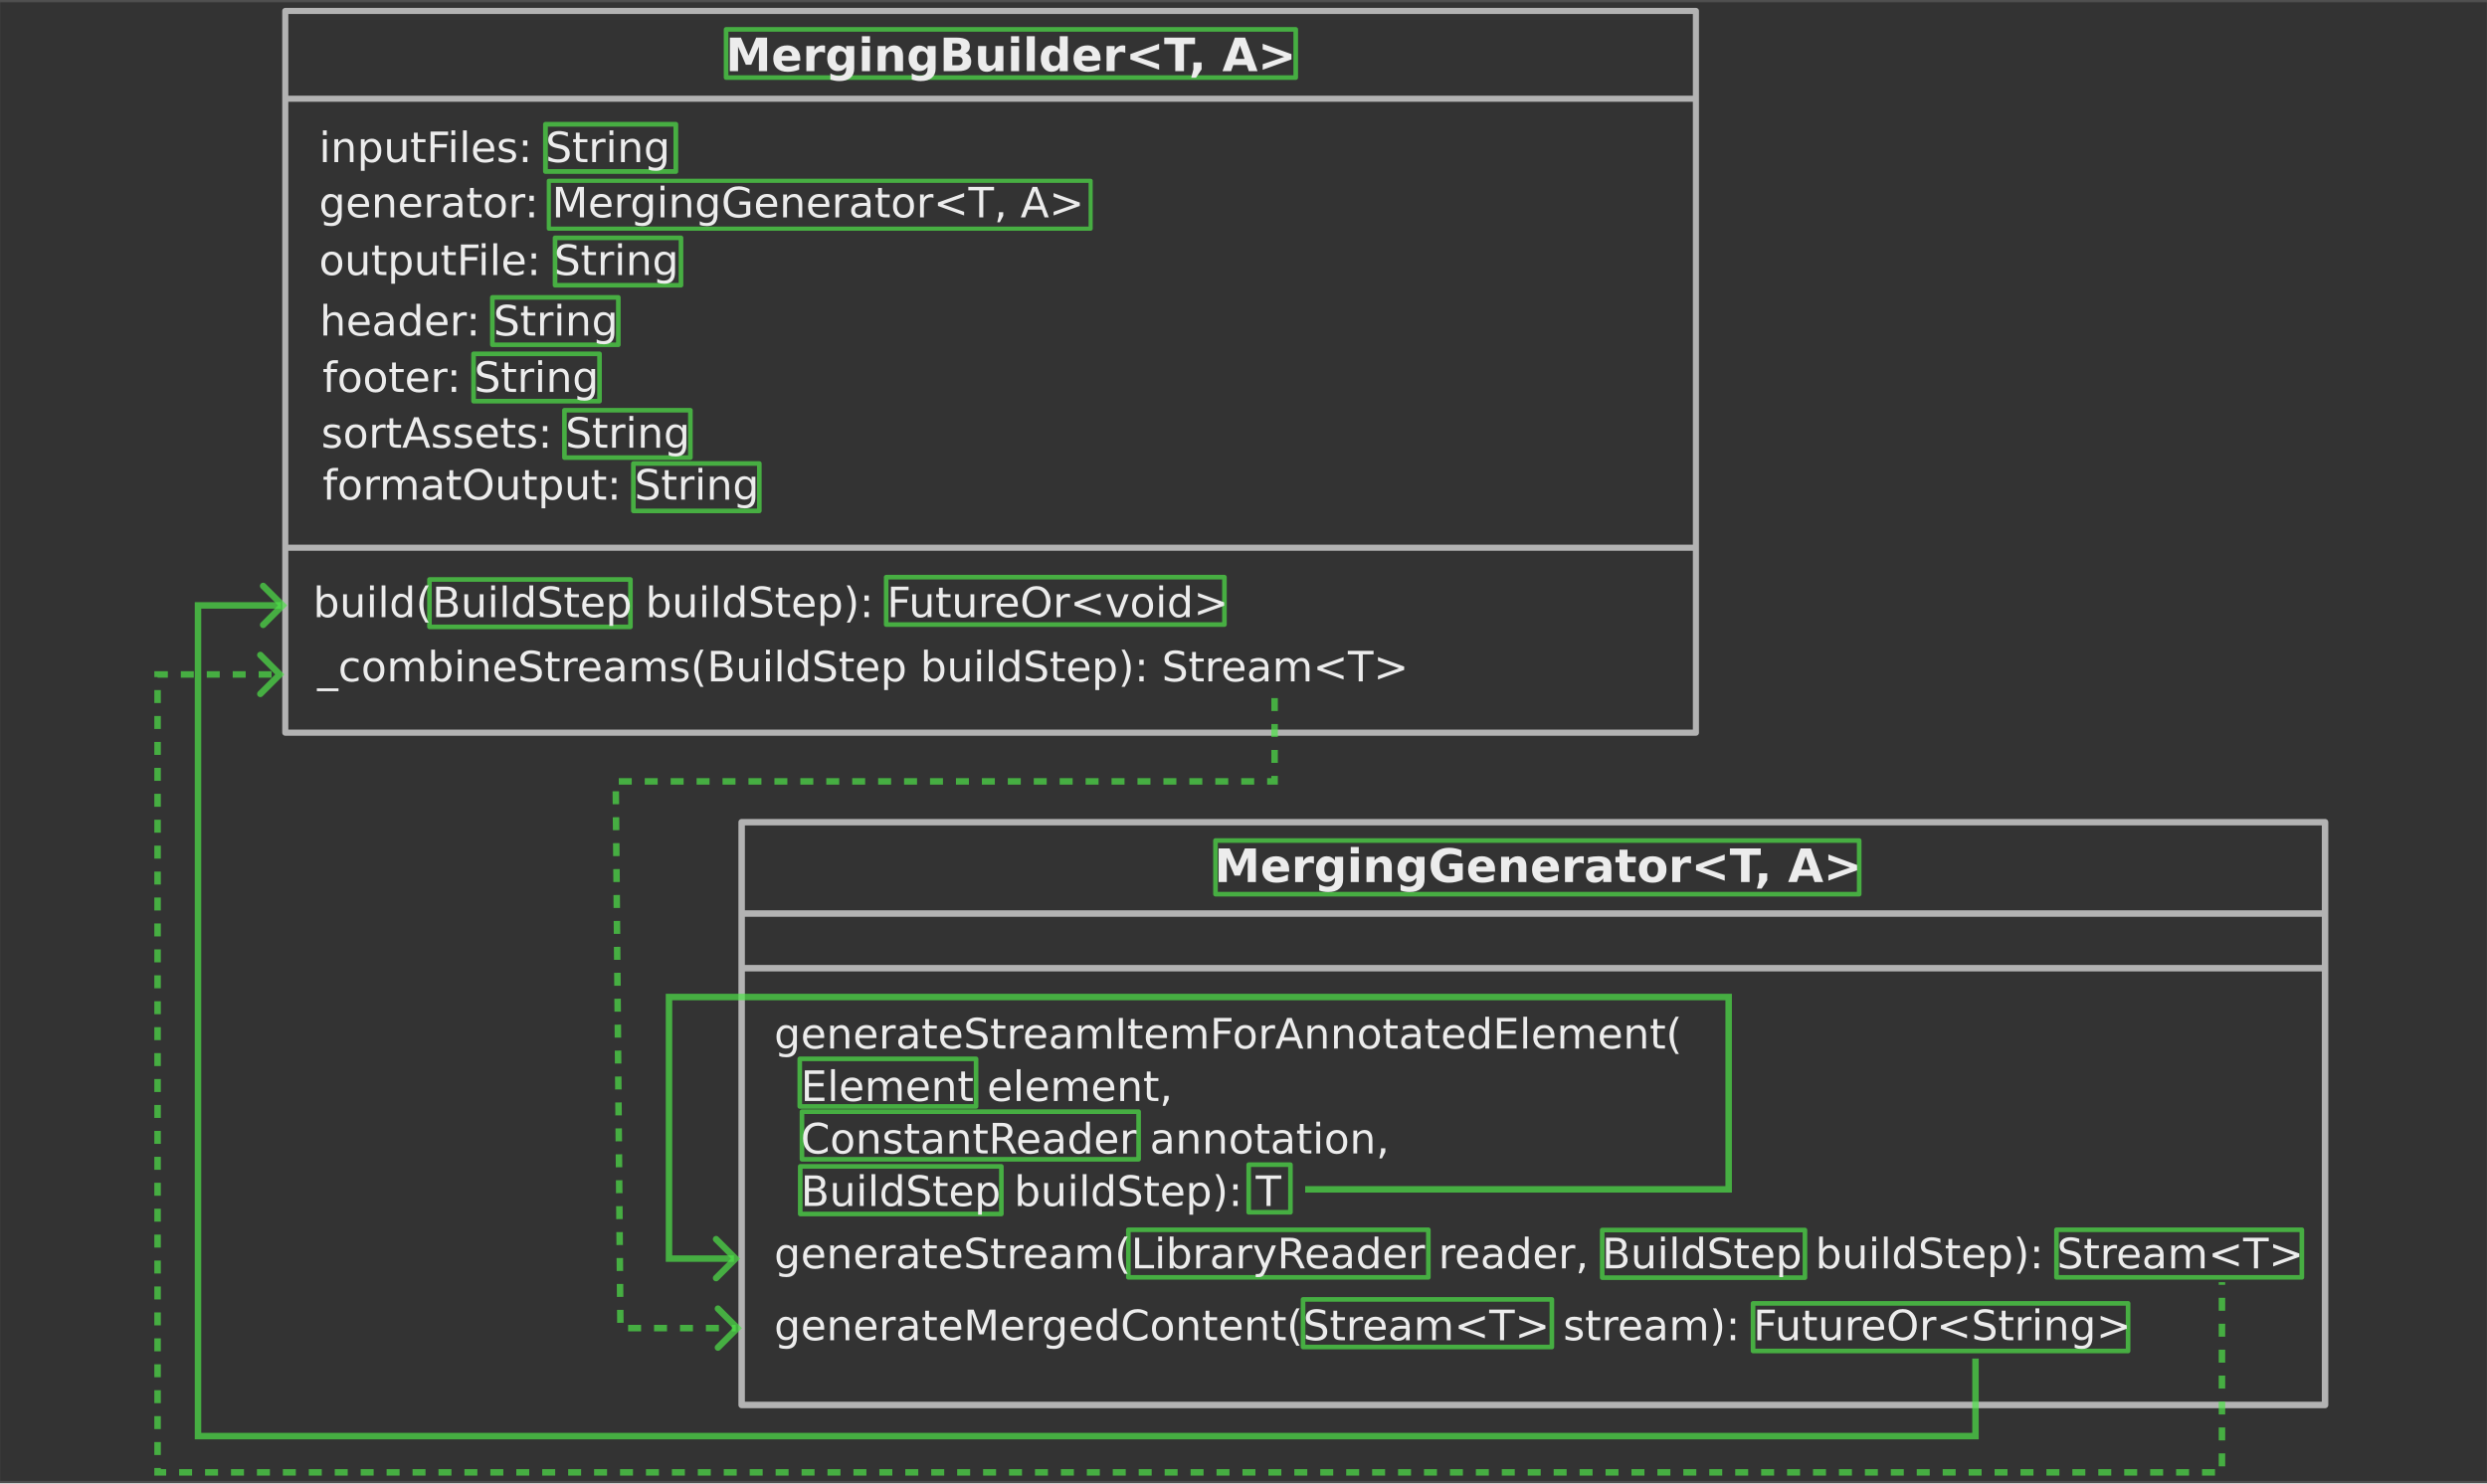
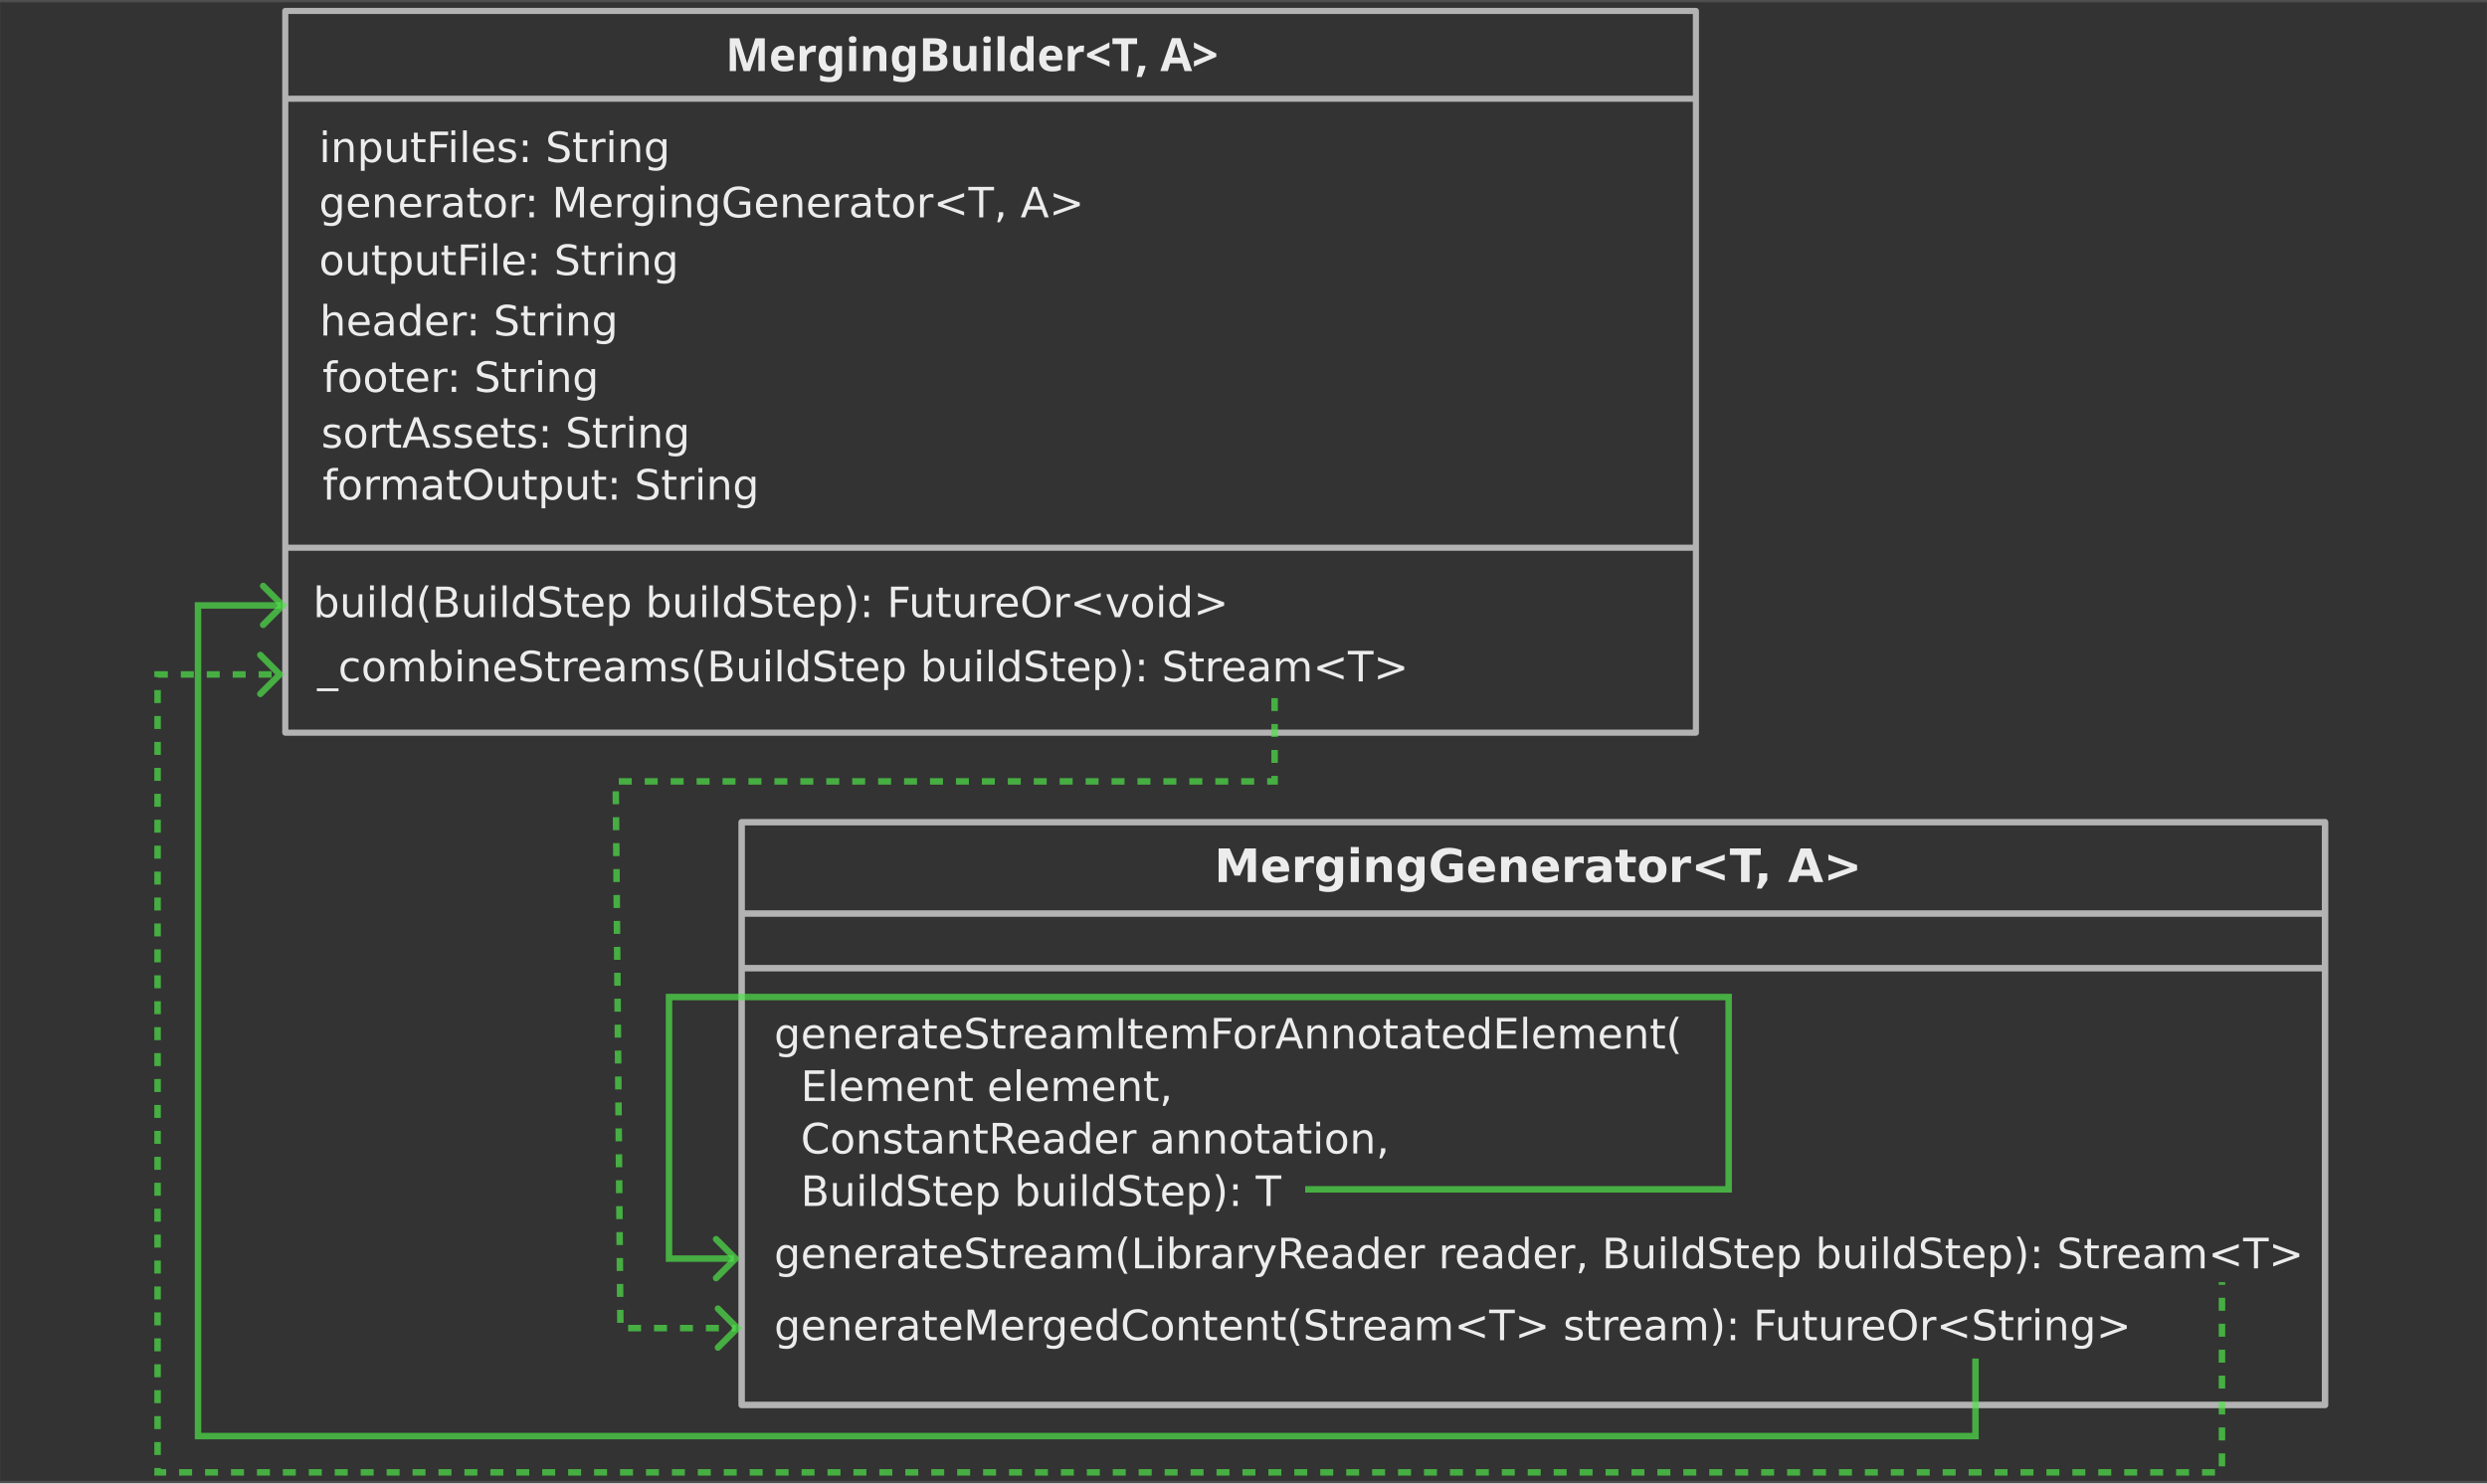
<svg xmlns="http://www.w3.org/2000/svg" width="285mm" height="170mm" viewBox="0 0 285 170" version="1.1" id="svg8">
  <defs id="defs2">
    <marker style="overflow:visible" id="marker14774" refX="0" refY="0" orient="auto-start-reverse" markerWidth="4.207" markerHeight="7" viewBox="0 0 4.207 7" preserveAspectRatio="xMidYMid">
      <path style="fill:none;stroke:context-stroke;stroke-width:1;stroke-linecap:round" d="M 3,-3 0,0 3,3" id="path14772" transform="rotate(180,0.125,0)" />
    </marker>
    <marker style="overflow:visible" id="Arrow3" refX="0" refY="0" orient="auto-start-reverse" markerWidth="4.207" markerHeight="7" viewBox="0 0 4.207 7" preserveAspectRatio="xMidYMid">
      <path style="fill:none;stroke:context-stroke;stroke-width:1;stroke-linecap:round" d="M 3,-3 0,0 3,3" id="arrow3" transform="rotate(180,0.125,0)" />
    </marker>
    <marker orient="auto" refY="0" refX="0" id="marker2854" style="overflow:visible">
      <path id="path2852" d="M 5.77,0 -2.88,5 V -5 Z" style="fill:#800080;fill-opacity:1;fill-rule:evenodd;stroke:#800080;stroke-width:1pt;stroke-opacity:1" transform="scale(0.4)" />
    </marker>
    <marker orient="auto" refY="0" refX="0" id="marker2850" style="overflow:visible">
      <path id="path2848" d="M 5.77,0 -2.88,5 V -5 Z" style="fill:#800080;fill-opacity:1;fill-rule:evenodd;stroke:#800080;stroke-width:1pt;stroke-opacity:1" transform="scale(0.4)" />
    </marker>
    <marker orient="auto" refY="0" refX="0" id="marker2846" style="overflow:visible">
      <path id="path2844" d="M 5.77,0 -2.88,5 V -5 Z" style="fill:#800080;fill-opacity:1;fill-rule:evenodd;stroke:#800080;stroke-width:1pt;stroke-opacity:1" transform="scale(0.4)" />
    </marker>
    <marker orient="auto" refY="0" refX="0" id="marker2834" style="overflow:visible">
      <path id="path2832" d="M 5.77,0 -2.88,5 V -5 Z" style="fill:#f59a11;fill-opacity:1;fill-rule:evenodd;stroke:#f59a11;stroke-width:1pt;stroke-opacity:1" transform="scale(0.4)" />
    </marker>
    <marker orient="auto" refY="0" refX="0" id="marker2828" style="overflow:visible">
      <path id="path2634" d="M 5.77,0 -2.88,5 V -5 Z" style="fill:#f59a11;fill-opacity:1;fill-rule:evenodd;stroke:#f59a11;stroke-width:1pt;stroke-opacity:1" transform="scale(0.4)" />
    </marker>
    <marker orient="auto" refY="0" refX="0" id="marker2825" style="overflow:visible">
      <path id="path2823" d="M 5.77,0 -2.88,5 V -5 Z" style="fill:#f59a11;fill-opacity:1;fill-rule:evenodd;stroke:#f59a11;stroke-width:1pt;stroke-opacity:1" transform="scale(-0.4)" />
    </marker>
    <marker orient="auto" refY="0" refX="0" id="marker2817" style="overflow:visible">
      <path id="path2815" d="M 5.77,0 -2.88,5 V -5 Z" style="fill:#f59a11;fill-opacity:1;fill-rule:evenodd;stroke:#f59a11;stroke-width:1pt;stroke-opacity:1" transform="scale(-0.4)" />
    </marker>
    <marker orient="auto" refY="0" refX="0" id="marker2801" style="overflow:visible">
      <path id="path2799" d="M 5.77,0 -2.88,5 V -5 Z" style="fill:#f59a11;fill-opacity:1;fill-rule:evenodd;stroke:#f59a11;stroke-width:1pt;stroke-opacity:1" transform="scale(-0.4)" />
    </marker>
    <marker orient="auto" refY="0" refX="0" id="marker2793" style="overflow:visible">
      <path id="path2791" d="M 5.77,0 -2.88,5 V -5 Z" style="fill:#f59a11;fill-opacity:1;fill-rule:evenodd;stroke:#f59a11;stroke-width:1pt;stroke-opacity:1" transform="scale(-0.4)" />
    </marker>
    <marker orient="auto" refY="0" refX="0" id="marker2781" style="overflow:visible">
      <path id="path2779" d="M 5.77,0 -2.88,5 V -5 Z" style="fill:#f59a11;fill-opacity:1;fill-rule:evenodd;stroke:#f59a11;stroke-width:1pt;stroke-opacity:1" transform="scale(-0.4)" />
    </marker>
    <marker orient="auto" refY="0" refX="0" id="marker2773" style="overflow:visible">
      <path id="path2771" d="M 5.77,0 -2.88,5 V -5 Z" style="fill:#f59a11;fill-opacity:1;fill-rule:evenodd;stroke:#f59a11;stroke-width:1pt;stroke-opacity:1" transform="scale(-0.4)" />
    </marker>
    <marker orient="auto" refY="0" refX="0" id="marker2765" style="overflow:visible">
      <path id="path2763" d="M 5.77,0 -2.88,5 V -5 Z" style="fill:#f59a11;fill-opacity:1;fill-rule:evenodd;stroke:#f59a11;stroke-width:1pt;stroke-opacity:1" transform="scale(-0.4)" />
    </marker>
    <marker orient="auto" refY="0" refX="0" id="marker2761" style="overflow:visible">
      <path id="path2759" d="M 5.77,0 -2.88,5 V -5 Z" style="fill:#f59a11;fill-opacity:1;fill-rule:evenodd;stroke:#f59a11;stroke-width:1pt;stroke-opacity:1" transform="scale(-0.8)" />
    </marker>
    <marker orient="auto" refY="0" refX="0" id="marker2755" style="overflow:visible">
      <path id="path2625" d="M 5.77,0 -2.88,5 V -5 Z" style="fill:#f59a11;fill-opacity:1;fill-rule:evenodd;stroke:#f59a11;stroke-width:1pt;stroke-opacity:1" transform="scale(-0.4)" />
    </marker>
    <marker orient="auto" refY="0" refX="0" id="marker2752" style="overflow:visible">
      <path id="path2622" d="M 5.77,0 -2.88,5 V -5 Z" style="fill:#000000;fill-opacity:1;fill-rule:evenodd;stroke:#f59a11;stroke-width:1pt;stroke-opacity:1" transform="scale(-0.8)" />
    </marker>
    <marker orient="auto" refY="0" refX="0" id="marker2483" style="overflow:visible">
      <path id="path2481" d="M 5.77,0 -2.88,5 V -5 Z" style="fill:#f59a11;fill-opacity:1;fill-rule:evenodd;stroke:#f59a11;stroke-width:1pt;stroke-opacity:1" transform="scale(-0.4)" />
    </marker>
    <marker orient="auto" refY="0" refX="0" id="marker2475" style="overflow:visible">
      <path id="path2473" d="M 5.77,0 -2.88,5 V -5 Z" style="fill:#f59a11;fill-opacity:1;fill-rule:evenodd;stroke:#f59a11;stroke-width:1pt;stroke-opacity:1" transform="scale(-0.4)" />
    </marker>
    <marker style="overflow:visible" id="marker2453" refX="0" refY="0" orient="auto">
      <path transform="scale(-0.4)" style="fill:#f59a11;fill-opacity:1;fill-rule:evenodd;stroke:#f59a11;stroke-width:1pt;stroke-opacity:1" d="M 5.77,0 -2.88,5 V -5 Z" id="path2451" />
    </marker>
    <marker orient="auto" refY="0" refX="0" id="marker12224" style="overflow:visible">
      <path id="path12222" d="M 5.77,0 -2.88,5 V -5 Z" style="fill:#f59a11;fill-opacity:1;fill-rule:evenodd;stroke:#f59a11;stroke-width:1pt;stroke-opacity:1" transform="scale(-0.4)" />
    </marker>
    <marker orient="auto" refY="0" refX="0" id="marker10408" style="overflow:visible">
      <path id="path10406" d="M 5.77,0 -2.88,5 V -5 Z" style="fill:#f59a11;fill-opacity:1;fill-rule:evenodd;stroke:#f59a11;stroke-width:1pt;stroke-opacity:1" transform="scale(-0.4)" />
    </marker>
    <marker orient="auto" refY="0" refX="0" id="marker9594" style="overflow:visible">
      <path id="path9592" d="M 5.77,0 -2.88,5 V -5 Z" style="fill:#f59a11;fill-opacity:1;fill-rule:evenodd;stroke:#f59a11;stroke-width:1pt;stroke-opacity:1" transform="scale(-0.4)" />
    </marker>
    <marker orient="auto" refY="0" refX="0" id="marker8846" style="overflow:visible">
      <path id="path8844" d="M 5.77,0 -2.88,5 V -5 Z" style="fill:#f59a11;fill-opacity:1;fill-rule:evenodd;stroke:#f59a11;stroke-width:1pt;stroke-opacity:1" transform="scale(-0.4)" />
    </marker>
    <marker orient="auto" refY="0" refX="0" id="marker7900" style="overflow:visible">
      <path id="path7898" d="M 5.77,0 -2.88,5 V -5 Z" style="fill:#f59a11;fill-opacity:1;fill-rule:evenodd;stroke:#f59a11;stroke-width:1pt;stroke-opacity:1" transform="scale(-0.4)" />
    </marker>
    <marker orient="auto" refY="0" refX="0" id="marker6672" style="overflow:visible">
      <path id="path6670" d="M 5.77,0 -2.88,5 V -5 Z" style="fill:#f59a11;fill-opacity:1;fill-rule:evenodd;stroke:#f59a11;stroke-width:1pt;stroke-opacity:1" transform="scale(-0.4)" />
    </marker>
    <marker orient="auto" refY="0" refX="0" id="marker4250" style="overflow:visible">
      <path id="path4248" d="M 5.77,0 -2.88,5 V -5 Z" style="fill:#f59a11;fill-opacity:1;fill-rule:evenodd;stroke:#f59a11;stroke-width:1pt;stroke-opacity:1" transform="scale(-0.4)" />
    </marker>
    <marker style="overflow:visible" id="marker3268" refX="0" refY="0" orient="auto">
      <path transform="scale(-0.4)" style="fill:#f59a11;fill-opacity:1;fill-rule:evenodd;stroke:#f59a11;stroke-width:1pt;stroke-opacity:1" d="M 5.77,0 -2.88,5 V -5 Z" id="path3266" />
    </marker>
    <marker style="overflow:visible" id="marker3012" refX="0" refY="0" orient="auto">
      <path transform="scale(-0.4)" style="fill:#f59a11;fill-opacity:1;fill-rule:evenodd;stroke:#f59a11;stroke-width:1pt;stroke-opacity:1" d="M 5.77,0 -2.88,5 V -5 Z" id="path3010" />
    </marker>
    <marker orient="auto" refY="0" refX="0" id="marker1634" style="overflow:visible">
      <path id="path1632" d="M 5.77,0 -2.88,5 V -5 Z" style="fill:#f59a11;fill-opacity:1;fill-rule:evenodd;stroke:#f59a11;stroke-width:1pt;stroke-opacity:1" transform="scale(-0.8)" />
    </marker>
    <marker orient="auto" refY="0" refX="0" id="marker1564" style="overflow:visible">
      <path id="path1562" style="fill:#f59a11;fill-opacity:1;fill-rule:evenodd;stroke:#f59a11;stroke-width:0.625;stroke-linejoin:round;stroke-opacity:1" d="M 8.719,4.034 -2.207,0.016 8.719,-4.002 c -1.745,2.372 -1.735,5.617 -6e-7,8.035 z" transform="matrix(1.1,0,0,1.1,1.1,0)" />
    </marker>
    <marker orient="auto" refY="0" refX="0" id="TriangleInL" style="overflow:visible">
      <path id="path1093" d="M 5.77,0 -2.88,5 V -5 Z" style="fill:#f59a11;fill-opacity:1;fill-rule:evenodd;stroke:#f59a11;stroke-width:1pt;stroke-opacity:1" transform="scale(-0.8)" />
    </marker>
    <marker orient="auto" refY="0" refX="0" id="EmptyTriangleOutL" style="overflow:visible">
      <path id="path1120" d="M 5.77,0 -2.88,5 V -5 Z" style="fill:#ffffff;fill-rule:evenodd;stroke:#f59a11;stroke-width:1pt;stroke-opacity:1" transform="matrix(0.8,0,0,0.8,-4.8,0)" />
    </marker>
    <marker orient="auto" refY="0" refX="0" id="Arrow1Mend" style="overflow:visible">
      <path id="path969" d="M 0,0 5,-5 -12.5,0 5,5 Z" style="fill:#f59a11;fill-opacity:1;fill-rule:evenodd;stroke:#f59a11;stroke-width:1pt;stroke-opacity:1" transform="matrix(-0.4,0,0,-0.4,-4,0)" />
    </marker>
    <marker orient="auto" refY="0" refX="0" id="Arrow1Send" style="overflow:visible">
      <path id="path975" d="M 0,0 5,-5 -12.5,0 5,5 Z" style="fill:#f59a11;fill-opacity:1;fill-rule:evenodd;stroke:#f59a11;stroke-width:1pt;stroke-opacity:1" transform="matrix(-0.2,0,0,-0.2,-1.2,0)" />
    </marker>
    <marker orient="auto" refY="0" refX="0" id="TriangleOutM" style="overflow:visible">
      <path id="path1105" d="M 5.77,0 -2.88,5 V -5 Z" style="fill:#f59a11;fill-opacity:1;fill-rule:evenodd;stroke:#f59a11;stroke-width:1pt;stroke-opacity:1" transform="scale(0.4)" />
    </marker>
    <marker orient="auto" refY="0" refX="0" id="TriangleInM" style="overflow:visible">
      <path id="path1096" d="M 5.77,0 -2.88,5 V -5 Z" style="fill:#f59a11;fill-opacity:1;fill-rule:evenodd;stroke:#f59a11;stroke-width:1pt;stroke-opacity:1" transform="scale(-0.4)" />
    </marker>
    <marker orient="auto" refY="0" refX="0" id="Arrow2Lstart" style="overflow:visible">
      <path id="path978" style="fill:#f59a11;fill-opacity:1;fill-rule:evenodd;stroke:#f59a11;stroke-width:0.625;stroke-linejoin:round;stroke-opacity:1" d="M 8.719,4.034 -2.207,0.016 8.719,-4.002 c -1.745,2.372 -1.735,5.617 -6e-7,8.035 z" transform="matrix(1.1,0,0,1.1,1.1,0)" />
    </marker>
    <marker orient="auto" refY="0" refX="0" id="Arrow1Lstart" style="overflow:visible">
      <path id="path960" d="M 0,0 5,-5 -12.5,0 5,5 Z" style="fill:#f59a11;fill-opacity:1;fill-rule:evenodd;stroke:#f59a11;stroke-width:1pt;stroke-opacity:1" transform="matrix(0.8,0,0,0.8,10,0)" />
    </marker>
  </defs>
  <g id="layer1" transform="translate(-19.96834,-82.78558)">
    <text xml:space="preserve" style="font-style:normal;font-variant:normal;font-weight:bold;font-stretch:normal;font-size:3.881px;line-height:1.25;font-family:'DejaVu Sans';-inkscape-font-specification:'DejaVu Sans Bold';letter-spacing:-5.292px;word-spacing:0px;writing-mode:tb-rl;fill:#000000;fill-opacity:1;stroke:none;stroke-width:0.265" x="52.151" y="265.621" id="text934" />
    <text xml:space="preserve" style="font-style:normal;font-variant:normal;font-weight:bold;font-stretch:normal;font-size:3.881px;line-height:1.25;font-family:'DejaVu Sans';-inkscape-font-specification:'DejaVu Sans Bold';letter-spacing:-5.292px;word-spacing:0px;fill:#000000;fill-opacity:1;stroke:none;stroke-width:0.265" x="56.436" y="267.246" id="text938" />
    <text xml:space="preserve" style="font-style:normal;font-variant:normal;font-weight:bold;font-stretch:normal;font-size:3.881px;line-height:1.25;font-family:'DejaVu Sans';-inkscape-font-specification:'DejaVu Sans Bold';letter-spacing:-5.292px;word-spacing:0px;fill:#000000;fill-opacity:1;stroke:none;stroke-width:0.265" x="68.552" y="265.522" id="text946" />
    <flowRoot xml:space="preserve" id="flowRoot948" style="font-style:normal;font-variant:normal;font-weight:bold;font-stretch:normal;font-size:14.667px;line-height:1.25;font-family:'DejaVu Sans';-inkscape-font-specification:'DejaVu Sans Bold';letter-spacing:-20px;word-spacing:0px;fill:#000000;fill-opacity:1;stroke:none" transform="matrix(0.2645833,0,0,0.2645833,26.24471,211.8462)">
      <flowRegion id="flowRegion950">
        <rect id="rect952" width="63.104" height="31.831" x="88.42" y="200.079" />
      </flowRegion>
      <flowPara id="flowPara954" />
    </flowRoot>
    <flowRoot xml:space="preserve" id="flowRoot956" style="font-style:normal;font-variant:normal;font-weight:bold;font-stretch:normal;font-size:14.667px;line-height:1.25;font-family:'DejaVu Sans';-inkscape-font-specification:'DejaVu Sans Bold';letter-spacing:-20px;word-spacing:0px;fill:#000000;fill-opacity:1;stroke:none" transform="matrix(0.2645833,0,0,0.2645833,26.24471,211.8462)">
      <flowRegion id="flowRegion958">
        <rect id="rect960" width="56.03" height="30.342" x="76.878" y="197.659" />
      </flowRegion>
      <flowPara id="flowPara962" />
    </flowRoot>
    <text xml:space="preserve" style="font-style:normal;font-variant:normal;font-weight:bold;font-stretch:normal;font-size:3.881px;line-height:1.25;font-family:'DejaVu Sans';-inkscape-font-specification:'DejaVu Sans Bold';letter-spacing:-5.292px;word-spacing:0px;direction:ltr;fill:#000000;fill-opacity:1;stroke:none;stroke-width:0.265" x="69.783" y="268.724" id="text966" />
    <flowRoot xml:space="preserve" id="flowRoot972" style="font-style:normal;font-variant:normal;font-weight:bold;font-stretch:normal;font-size:14.667px;line-height:1.25;font-family:'DejaVu Sans';-inkscape-font-specification:'DejaVu Sans Bold';letter-spacing:100px;word-spacing:0px;direction:rtl;fill:#000000;fill-opacity:1;stroke:none" transform="matrix(0.2645833,0,0,0.2645833,26.24471,211.8462)">
      <flowRegion id="flowRegion974" style="letter-spacing:100px">
        <rect id="rect976" width="234.545" height="42.255" x="148.917" y="188.166" style="letter-spacing:100px" />
      </flowRegion>
      <flowPara id="flowPara978" />
    </flowRoot>
    <flowRoot xml:space="preserve" id="flowRoot1254" style="font-style:normal;font-variant:normal;font-weight:bold;font-stretch:normal;font-size:14.667px;line-height:1.25;font-family:'DejaVu Sans';-inkscape-font-specification:'DejaVu Sans Bold';letter-spacing:0px;word-spacing:0px;direction:rtl;fill:#000000;fill-opacity:1;stroke:none">
      <flowRegion id="flowRegion1256">
        <rect id="rect1258" width="130.303" height="31.645" x="149.662" y="-572.6" />
      </flowRegion>
      <flowPara id="flowPara1260" />
    </flowRoot>
    <flowRoot xml:space="preserve" id="flowRoot1481" style="font-style:normal;font-variant:normal;font-weight:bold;font-stretch:normal;font-size:14.667px;line-height:1.25;font-family:'DejaVu Sans';-inkscape-font-specification:'DejaVu Sans Bold';letter-spacing:0px;word-spacing:0px;direction:rtl;fill:#000000;fill-opacity:1;stroke:none" transform="matrix(0.2645833,0,0,0.2645833,26.24471,156.411)">
      <flowRegion id="flowRegion1483">
        <rect id="rect1485" width="384.346" height="173.746" x="396.982" y="64.684" />
      </flowRegion>
      <flowPara id="flowPara1487" />
    </flowRoot>
    <text xml:space="preserve" style="font-style:normal;font-variant:normal;font-weight:normal;font-stretch:normal;font-size:3.881px;line-height:1.25;font-family:'DejaVu Sans';-inkscape-font-specification:'DejaVu Sans';letter-spacing:0px;word-spacing:0px;direction:rtl;fill:#000000;fill-opacity:1;stroke:none;stroke-width:0.265" x="74.01" y="117.574" id="text1491" />
    <text xml:space="preserve" style="font-style:normal;font-variant:normal;font-weight:bold;font-stretch:normal;font-size:3.881px;line-height:1.25;font-family:'DejaVu Sans';-inkscape-font-specification:'DejaVu Sans Bold';letter-spacing:0px;word-spacing:0px;direction:ltr;fill:#02be3d;fill-opacity:1;stroke:none;stroke-width:0.265" x="129.833" y="219.637" id="text1517" />
    <g id="g2981" transform="translate(0.1307195,110.4386)">
      <rect id="rect4193" width="285.221" height="169.73" x="19.727" y="-27.518" style="fill:#333333;fill-opacity:1;stroke:#4d4d4d;stroke-width:0.265" />
-       <rect style="fill:none;fill-opacity:0.705;stroke:#50e149;stroke-width:0.531;stroke-linejoin:round;stroke-miterlimit:4;stroke-dasharray:none;stroke-dashoffset:1.428;stroke-opacity:0.706" id="rect2325" width="23.032" height="5.431" x="69.053" y="38.764" />
-       <rect y="-0.393" x="83.443" height="5.431" width="14.434" id="rect2327" style="fill:none;fill-opacity:0.705;stroke:#50e149;stroke-width:0.531;stroke-linejoin:round;stroke-miterlimit:4;stroke-dasharray:none;stroke-dashoffset:1.428;stroke-opacity:0.706" />
-       <rect style="fill:none;fill-opacity:0.705;stroke:#50e149;stroke-width:0.474;stroke-linejoin:round;stroke-miterlimit:4;stroke-dasharray:none;stroke-dashoffset:1.428;stroke-opacity:0.706" id="rect2335" width="62.093" height="5.487" x="82.729" y="-6.931" />
-       <rect y="38.5" x="121.39" height="5.431" width="38.764" id="rect2363" style="fill:none;fill-opacity:0.705;stroke:#50e149;stroke-width:0.531;stroke-linejoin:round;stroke-miterlimit:4;stroke-dasharray:none;stroke-dashoffset:1.428;stroke-opacity:0.706" />
-       <rect style="fill:none;fill-opacity:0.705;stroke:#50e149;stroke-width:0.531;stroke-linejoin:round;stroke-miterlimit:4;stroke-dasharray:none;stroke-dashoffset:1.428;stroke-opacity:0.706" id="rect2371" width="14.434" height="5.431" x="76.261" y="6.432" />
-       <rect y="12.899" x="74.106" height="5.431" width="14.434" id="rect2373" style="fill:none;fill-opacity:0.705;stroke:#4fe148;stroke-width:0.531;stroke-linejoin:round;stroke-miterlimit:4;stroke-dasharray:none;stroke-dashoffset:1.428;stroke-opacity:0.706" />
-       <rect style="fill:none;fill-opacity:0.705;stroke:#50e149;stroke-width:0.531;stroke-linejoin:round;stroke-miterlimit:4;stroke-dasharray:none;stroke-dashoffset:1.428;stroke-opacity:0.706" id="rect2375" width="14.434" height="5.431" x="84.52" y="19.365" />
-       <rect y="25.472" x="92.42" height="5.431" width="14.434" id="rect2377" style="fill:none;fill-opacity:0.705;stroke:#50e149;stroke-width:0.531;stroke-linejoin:round;stroke-miterlimit:4;stroke-dasharray:none;stroke-dashoffset:1.428;stroke-opacity:0.706" />
-       <rect style="fill:none;fill-opacity:0.705;stroke:#4fe148;stroke-width:0.531;stroke-linejoin:round;stroke-miterlimit:4;stroke-dasharray:none;stroke-dashoffset:1.428;stroke-opacity:0.706" id="rect2383" width="65.28" height="5.526" x="103.044" y="-24.287" />
-       <text transform="scale(0.9998187,1.000181)" xml:space="preserve" style="font-style:normal;font-variant:normal;font-weight:bold;font-stretch:normal;font-size:5.268px;line-height:1.25;font-family:'DejaVu Sans';-inkscape-font-specification:'DejaVu Sans Bold';letter-spacing:0px;word-spacing:0px;direction:ltr;fill:#ececec;fill-opacity:1;stroke:none;stroke-width:0.281" x="103.012" y="-19.497" id="text1249">
-         <tspan id="tspan1247" x="103.012" y="-19.497" style="direction:ltr;fill:#ececec;fill-opacity:1;stroke:none;stroke-width:0.281">MergingBuilder&lt;T, A&gt;</tspan>
+       <text transform="scale(0.9998187,1.000181)" xml:space="preserve" style="font-style:normal;font-variant:normal;font-weight:bold;font-stretch:normal;font-size:5.268px;line-height:1.25;font-family:'Ubuntu Mono';-inkscape-font-specification:'Ubuntu Mono Bold';letter-spacing:0px;word-spacing:0px;direction:ltr;fill:#ececec;fill-opacity:1;stroke:none;stroke-width:0.281" x="103.012" y="-19.497" id="text1249">
+         <tspan id="tspan1247" x="103.012" y="-19.497" style="direction:ltr;fill:#ececec;fill-opacity:1;stroke:none;stroke-width:0.281;-inkscape-font-specification:'Ubuntu Mono Bold';font-family:'Ubuntu Mono';font-weight:bold;font-style:normal;font-stretch:normal;font-variant:normal">MergingBuilder&lt;T, A&gt;</tspan>
      </text>
      <text transform="scale(0.9998187,1.000181)" id="text1253" y="-2.74" x="56.404" style="font-style:normal;font-variant:normal;font-weight:normal;font-stretch:normal;font-size:4.789px;line-height:1.25;font-family:'DejaVu Sans';-inkscape-font-specification:'DejaVu Sans';letter-spacing:0px;word-spacing:0px;direction:ltr;fill:#ececec;fill-opacity:1;stroke:none;stroke-width:0.281" xml:space="preserve">
        <tspan style="font-style:normal;font-variant:normal;font-weight:normal;font-stretch:normal;font-family:'DejaVu Sans';-inkscape-font-specification:'DejaVu Sans';direction:ltr;fill:#ececec;fill-opacity:1;stroke:none;stroke-width:0.281" y="-2.74" x="56.404" id="tspan1251">generator: MergingGenerator&lt;T, A&gt;</tspan>
      </text>
      <text transform="scale(0.9998187,1.000181)" id="text1261" y="3.866" x="56.404" style="font-style:normal;font-variant:normal;font-weight:normal;font-stretch:normal;font-size:4.789px;line-height:1.25;font-family:'DejaVu Sans';-inkscape-font-specification:'DejaVu Sans';letter-spacing:0px;word-spacing:0px;direction:ltr;fill:#ececec;fill-opacity:1;stroke:none;stroke-width:0.281" xml:space="preserve">
        <tspan style="font-style:normal;font-variant:normal;font-weight:normal;font-stretch:normal;font-family:'DejaVu Sans';-inkscape-font-specification:'DejaVu Sans';direction:ltr;fill:#ececec;fill-opacity:1;stroke:none;stroke-width:0.281" y="3.866" x="56.404" id="tspan1259">outputFile: String </tspan>
      </text>
      <text transform="scale(0.9998187,1.000181)" id="text1265" y="29.606" x="56.813" style="font-style:normal;font-variant:normal;font-weight:normal;font-stretch:normal;font-size:4.789px;line-height:1.25;font-family:'DejaVu Sans';-inkscape-font-specification:'DejaVu Sans';letter-spacing:0px;word-spacing:0px;direction:ltr;fill:#ececec;fill-opacity:1;stroke:none;stroke-width:0.281" xml:space="preserve">
        <tspan style="font-style:normal;font-variant:normal;font-weight:normal;font-stretch:normal;font-family:'DejaVu Sans';-inkscape-font-specification:'DejaVu Sans';direction:ltr;fill:#ececec;fill-opacity:1;stroke:none;stroke-width:0.281" y="29.606" x="56.813" id="tspan1263">formatOutput: String</tspan>
      </text>
      <text transform="scale(0.9998187,1.000181)" xml:space="preserve" style="font-style:normal;font-variant:normal;font-weight:normal;font-stretch:normal;font-size:4.789px;line-height:1.25;font-family:'DejaVu Sans';-inkscape-font-specification:'DejaVu Sans';letter-spacing:0px;word-spacing:0px;direction:ltr;fill:#ececec;fill-opacity:1;stroke:none;stroke-width:0.281" x="56.652" y="23.661" id="text1269">
        <tspan id="tspan1267" x="56.652" y="23.661" style="font-style:normal;font-variant:normal;font-weight:normal;font-stretch:normal;font-family:'DejaVu Sans';-inkscape-font-specification:'DejaVu Sans';direction:ltr;fill:#ececec;fill-opacity:1;stroke:none;stroke-width:0.281">sortAssets: String</tspan>
      </text>
      <text transform="scale(0.9998187,1.000181)" id="text1273" y="10.799" x="56.477" style="font-style:normal;font-variant:normal;font-weight:normal;font-stretch:normal;font-size:4.789px;line-height:1.25;font-family:'DejaVu Sans';-inkscape-font-specification:'DejaVu Sans';letter-spacing:0px;word-spacing:0px;direction:ltr;fill:#ececec;fill-opacity:1;stroke:none;stroke-width:0.281" xml:space="preserve">
        <tspan style="font-style:normal;font-variant:normal;font-weight:normal;font-stretch:normal;font-family:'DejaVu Sans';-inkscape-font-specification:'DejaVu Sans';direction:ltr;fill:#ececec;fill-opacity:1;stroke:none;stroke-width:0.281" y="10.799" x="56.477" id="tspan1271">header: String</tspan>
      </text>
      <text transform="scale(0.9998187,1.000181)" xml:space="preserve" style="font-style:normal;font-variant:normal;font-weight:normal;font-stretch:normal;font-size:4.789px;line-height:1.25;font-family:'DejaVu Sans';-inkscape-font-specification:'DejaVu Sans';letter-spacing:0px;word-spacing:0px;direction:ltr;fill:#ececec;fill-opacity:1;stroke:none;stroke-width:0.281" x="56.802" y="17.267" id="text1285">
        <tspan id="tspan1283" x="56.802" y="17.267" style="font-style:normal;font-variant:normal;font-weight:normal;font-stretch:normal;font-family:'DejaVu Sans';-inkscape-font-specification:'DejaVu Sans';direction:ltr;fill:#ececec;fill-opacity:1;stroke:none;stroke-width:0.281">footer: String</tspan>
      </text>
      <text transform="scale(0.9998187,1.000181)" id="text1305" y="43.074" x="55.722" style="font-style:normal;font-variant:normal;font-weight:normal;font-stretch:normal;font-size:4.789px;line-height:1.25;font-family:'DejaVu Sans';-inkscape-font-specification:'DejaVu Sans';letter-spacing:0px;word-spacing:0px;direction:ltr;fill:#ececec;fill-opacity:1;stroke:none;stroke-width:0.281" xml:space="preserve">
        <tspan style="font-style:normal;font-variant:normal;font-weight:normal;font-stretch:normal;font-family:'DejaVu Sans';-inkscape-font-specification:'DejaVu Sans';direction:ltr;fill:#ececec;fill-opacity:1;stroke:none;stroke-width:0.281" y="43.074" x="55.722" id="tspan1303">build(BuildStep buildStep): FutureOr&lt;void&gt; </tspan>
      </text>
      <rect style="fill:#000000;fill-opacity:0;stroke:none;stroke-width:0.531;stroke-linejoin:round;stroke-miterlimit:4;stroke-dasharray:none;stroke-dashoffset:1.428;stroke-opacity:1" id="rect2359" width="28.504" height="5.431" x="152.698" y="45.8" />
      <rect y="46.237" x="100.654" height="5.431" width="23.032" id="rect2381" style="fill:#000000;fill-opacity:0;stroke:none;stroke-width:0.531;stroke-linejoin:round;stroke-miterlimit:4;stroke-dasharray:none;stroke-dashoffset:1.428;stroke-opacity:1" />
      <text id="text1309" y="50.435" x="56.204" style="font-style:normal;font-variant:normal;font-weight:normal;font-stretch:normal;font-size:4.789px;line-height:1.25;font-family:'DejaVu Sans';-inkscape-font-specification:'DejaVu Sans';letter-spacing:0px;word-spacing:0px;direction:ltr;fill:#ececec;fill-opacity:1;stroke:none;stroke-width:0.281" xml:space="preserve" transform="scale(0.9998187,1.000181)">
        <tspan style="font-style:normal;font-variant:normal;font-weight:normal;font-stretch:normal;font-family:'DejaVu Sans';-inkscape-font-specification:'DejaVu Sans';direction:ltr;fill:#ececec;fill-opacity:1;stroke:none;stroke-width:0.281" y="50.435" x="56.204" id="tspan1307">_combineStreams(BuildStep buildStep): Stream&lt;T&gt;</tspan>
      </text>
-       <rect style="fill:none;fill-opacity:0.705;stroke:#50e149;stroke-width:0.548;stroke-linejoin:round;stroke-miterlimit:4;stroke-dasharray:none;stroke-dashoffset:1.428;stroke-opacity:0.706" id="rect2365" width="14.941" height="5.413" x="82.345" y="-13.409" />
      <text transform="scale(0.9998187,1.000181)" xml:space="preserve" style="font-style:normal;font-variant:normal;font-weight:normal;font-stretch:normal;font-size:4.789px;line-height:1.25;font-family:'DejaVu Sans';-inkscape-font-specification:'DejaVu Sans';letter-spacing:0px;word-spacing:0px;direction:ltr;fill:#ececec;fill-opacity:1;stroke:none;stroke-width:0.281" x="56.404" y="-9.07" id="text1553">
        <tspan id="tspan1551" x="56.404" y="-9.07" style="direction:ltr;stroke-width:0.281;fill:#ececec">inputFiles: String </tspan>
      </text>
      <rect style="fill:#000000;fill-opacity:0;stroke:none;stroke-width:0.531;stroke-linejoin:round;stroke-miterlimit:4;stroke-dasharray:none;stroke-dashoffset:1.428;stroke-opacity:1" id="rect2013" width="155.34" height="70.723" x="50.432" y="-28.885" rx="1.792" ry="1.349" />
      <path id="rect2017" style="fill:#333333;fill-opacity:0;stroke:#b3b3b3;stroke-width:0.7;stroke-linejoin:round;stroke-miterlimit:4;stroke-dasharray:none;stroke-dashoffset:1.428;stroke-opacity:1" d="M 52.53,-16.34 H 214.182 V 56.323 H 52.53 Z m 0,-10.059 H 214.182 V 35.12 H 52.53 Z" />
-       <rect y="93.706" x="111.487" height="5.456" width="20.204" id="rect2329" style="opacity:1;fill:#000000;fill-opacity:0;stroke:#4fe148;stroke-width:0.531;stroke-linejoin:round;stroke-miterlimit:4;stroke-dasharray:none;stroke-dashoffset:1.428;stroke-opacity:0.706" />
-       <rect style="opacity:1;fill:none;fill-opacity:0.705;stroke:#50e149;stroke-width:0.531;stroke-linejoin:round;stroke-miterlimit:4;stroke-dasharray:none;stroke-dashoffset:1.428;stroke-opacity:0.706" id="rect2331" width="73.765" height="6.151" x="159.127" y="68.682" />
-       <rect y="121.277" x="169.163" height="5.456" width="28.512" id="rect2343" style="opacity:1;fill:#000000;fill-opacity:0;stroke:#4fe148;stroke-width:0.531;stroke-linejoin:round;stroke-miterlimit:4;stroke-dasharray:none;stroke-dashoffset:1.428;stroke-opacity:0.706" />
-       <rect y="105.836" x="162.933" height="5.456" width="4.784" id="rect2347" style="opacity:1;fill:#000000;fill-opacity:0;stroke:#4fe148;stroke-width:0.531;stroke-linejoin:round;stroke-miterlimit:4;stroke-dasharray:none;stroke-dashoffset:1.428;stroke-opacity:0.706" />
-       <rect style="opacity:1;fill:#000000;fill-opacity:0;stroke:#4fe148;stroke-width:0.531;stroke-linejoin:round;stroke-miterlimit:4;stroke-dasharray:none;stroke-dashoffset:1.428;stroke-opacity:0.706" id="rect2349" width="23.234" height="5.456" x="203.444" y="113.326" />
-       <rect style="opacity:1;fill:#000000;fill-opacity:0;stroke:#4fe148;stroke-width:0.531;stroke-linejoin:round;stroke-miterlimit:4;stroke-dasharray:none;stroke-dashoffset:1.428;stroke-opacity:0.706" id="rect2353" width="23.047" height="5.456" x="111.542" y="106.033" />
-       <rect y="113.294" x="149.142" height="5.456" width="34.378" id="rect2355" style="opacity:1;fill:#000000;fill-opacity:0;stroke:#4fe148;stroke-width:0.531;stroke-linejoin:round;stroke-miterlimit:4;stroke-dasharray:none;stroke-dashoffset:1.428;stroke-opacity:0.706" />
-       <rect y="99.759" x="111.739" height="5.456" width="38.579" id="rect2361" style="opacity:1;fill:#000000;fill-opacity:0;stroke:#4fe148;stroke-width:0.531;stroke-linejoin:round;stroke-miterlimit:4;stroke-dasharray:none;stroke-dashoffset:1.428;stroke-opacity:0.706" />
-       <rect style="opacity:1;fill:none;fill-opacity:0.705;stroke:#47ae42;stroke-width:0.531;stroke-linejoin:round;stroke-miterlimit:4;stroke-dasharray:none;stroke-dashoffset:1.428;stroke-opacity:1" id="rect2367" width="42.977" height="5.456" x="220.731" y="121.733" />
-       <rect y="113.294" x="255.5" height="5.456" width="28.121" id="rect2369" style="opacity:1;fill:none;fill-opacity:0.705;stroke:#47ae42;stroke-width:0.531;stroke-linejoin:round;stroke-miterlimit:4;stroke-dasharray:none;stroke-dashoffset:1.428;stroke-opacity:1" />
      <text id="text1402" y="92.303" x="108.814" style="font-style:normal;font-variant:normal;font-weight:normal;font-stretch:normal;font-size:4.801px;line-height:1.25;font-family:'DejaVu Sans';-inkscape-font-specification:'DejaVu Sans';letter-spacing:0px;word-spacing:0px;direction:ltr;fill:#ececec;fill-opacity:1;stroke:none;stroke-width:0.281" xml:space="preserve" transform="scale(0.9976308,1.002375)">
        <tspan style="font-style:normal;font-variant:normal;font-weight:normal;font-stretch:normal;font-family:'DejaVu Sans';-inkscape-font-specification:'DejaVu Sans';direction:ltr;fill:#ececec;fill-opacity:1;stroke:none;stroke-width:0.281" y="92.303" x="108.814" id="tspan1400">generateStreamItemForAnnotatedElement(</tspan>
        <tspan id="tspan2321" style="font-style:normal;font-variant:normal;font-weight:normal;font-stretch:normal;font-family:'DejaVu Sans';-inkscape-font-specification:'DejaVu Sans';direction:ltr;fill:#ececec;fill-opacity:1;stroke:none;stroke-width:0.281" y="98.304" x="108.814">  Element element, </tspan>
        <tspan id="tspan2027" style="font-style:normal;font-variant:normal;font-weight:normal;font-stretch:normal;font-family:'DejaVu Sans';-inkscape-font-specification:'DejaVu Sans';direction:ltr;fill:#ececec;fill-opacity:1;stroke:none;stroke-width:0.281" y="104.305" x="108.814">  ConstantReader annotation, </tspan>
        <tspan id="tspan2323" style="font-style:normal;font-variant:normal;font-weight:normal;font-stretch:normal;font-family:'DejaVu Sans';-inkscape-font-specification:'DejaVu Sans';direction:ltr;fill:#ececec;fill-opacity:1;stroke:none;stroke-width:0.281" y="110.307" x="108.814">  BuildStep buildStep): T</tspan>
      </text>
      <text xml:space="preserve" style="font-style:normal;font-variant:normal;font-weight:normal;font-stretch:normal;font-size:4.801px;line-height:1.25;font-family:'DejaVu Sans';-inkscape-font-specification:'DejaVu Sans';letter-spacing:0px;word-spacing:0px;direction:ltr;fill:#ececec;fill-opacity:1;stroke:none;stroke-width:0.281" x="108.814" y="117.441" id="text1398" transform="scale(0.9976308,1.002375)">
        <tspan id="tspan1396" x="108.814" y="117.441" style="font-style:normal;font-variant:normal;font-weight:normal;font-stretch:normal;font-family:'DejaVu Sans';-inkscape-font-specification:'DejaVu Sans';direction:ltr;fill:#ececec;fill-opacity:1;stroke:none;stroke-width:0.281">generateStream(LibraryReader reader, BuildStep buildStep): Stream&lt;T&gt;</tspan>
      </text>
      <text xml:space="preserve" style="font-style:normal;font-variant:normal;font-weight:normal;font-stretch:normal;font-size:4.801px;line-height:1.25;font-family:'DejaVu Sans';-inkscape-font-specification:'DejaVu Sans';letter-spacing:0px;word-spacing:0px;direction:ltr;fill:#ececec;fill-opacity:1;stroke:none;stroke-width:0.281" x="108.814" y="125.655" id="text1406" transform="scale(0.9976308,1.002375)">
        <tspan id="tspan1404" x="108.814" y="125.655" style="font-style:normal;font-variant:normal;font-weight:normal;font-stretch:normal;font-family:'DejaVu Sans';-inkscape-font-specification:'DejaVu Sans';direction:ltr;fill:#ececec;fill-opacity:1;stroke:none;stroke-width:0.281">generateMergedContent(Stream&lt;T&gt; stream): FutureOr&lt;String&gt;</tspan>
      </text>
      <text xml:space="preserve" style="font-style:normal;font-variant:normal;font-weight:bold;font-stretch:normal;font-size:5.281px;line-height:1.25;font-family:'DejaVu Sans';-inkscape-font-specification:'DejaVu Sans Bold';letter-spacing:0px;word-spacing:0px;direction:ltr;fill:#ececec;fill-opacity:1;stroke:none;stroke-width:0.281" x="159.382" y="73.271" id="text1853" transform="scale(0.9976308,1.002375)">
        <tspan id="tspan1851" x="159.382" y="73.271" style="direction:ltr;fill:#ececec;fill-opacity:1;stroke:none;stroke-width:0.281">MergingGenerator&lt;T, A&gt;</tspan>
      </text>
      <path id="path2023" style="opacity:1;fill:#f2f2f2;fill-opacity:0;stroke:#b3b3b3;stroke-width:0.743;stroke-linejoin:round;stroke-miterlimit:4;stroke-dasharray:none;stroke-dashoffset:1.428;stroke-opacity:1" d="M 104.828,77.051 H 286.28 V 133.378 H 104.828 Z m 0,-10.467 H 286.28 V 83.315 H 104.828 Z" />
      <path id="path2830" d="m 246.221,128.056 v 8.889 H 42.528 V 41.735 h 9.51" style="opacity:1;fill:none;fill-opacity:1;stroke:#4fe148;stroke-width:0.743;stroke-linejoin:miter;stroke-miterlimit:4;stroke-dasharray:none;stroke-dashoffset:1.428;stroke-opacity:0.706;marker-end:url(#marker14774);paint-order:markers fill stroke" />
      <path id="path2838" d="m 274.464,119.303 v 21.798 H 37.894 V 49.648 h 13.821" style="opacity:1;fill:none;fill-opacity:1;stroke:#4fe148;stroke-width:0.743;stroke-linejoin:miter;stroke-miterlimit:4;stroke-dasharray:1.486, 1.486;stroke-dashoffset:1.181;stroke-opacity:0.706;marker-end:url(#marker14774);paint-order:markers fill stroke;stroke-linecap:butt" />
      <path id="path2840" d="m 169.406,108.663 h 48.528 V 86.619 H 96.503 v 29.984 h 7.44" style="opacity:1;fill:#000000;fill-opacity:0;stroke:#4fe148;stroke-width:0.743;stroke-linejoin:miter;stroke-miterlimit:4;stroke-dasharray:none;stroke-dashoffset:1.428;stroke-opacity:0.706;marker-end:url(#Arrow3);paint-order:markers fill stroke" />
      <path id="path2842" d="m 165.902,52.357 v 9.549 H 90.396 l 0.538,62.661 h 13.22" style="opacity:1;fill:#000000;fill-opacity:0;stroke:#4fe148;stroke-width:0.743;stroke-linejoin:miter;stroke-miterlimit:4;stroke-dasharray:1.486, 1.486;stroke-dashoffset:0;stroke-opacity:0.706;marker-end:url(#Arrow3);paint-order:markers fill stroke" />
    </g>
  </g>
</svg>
